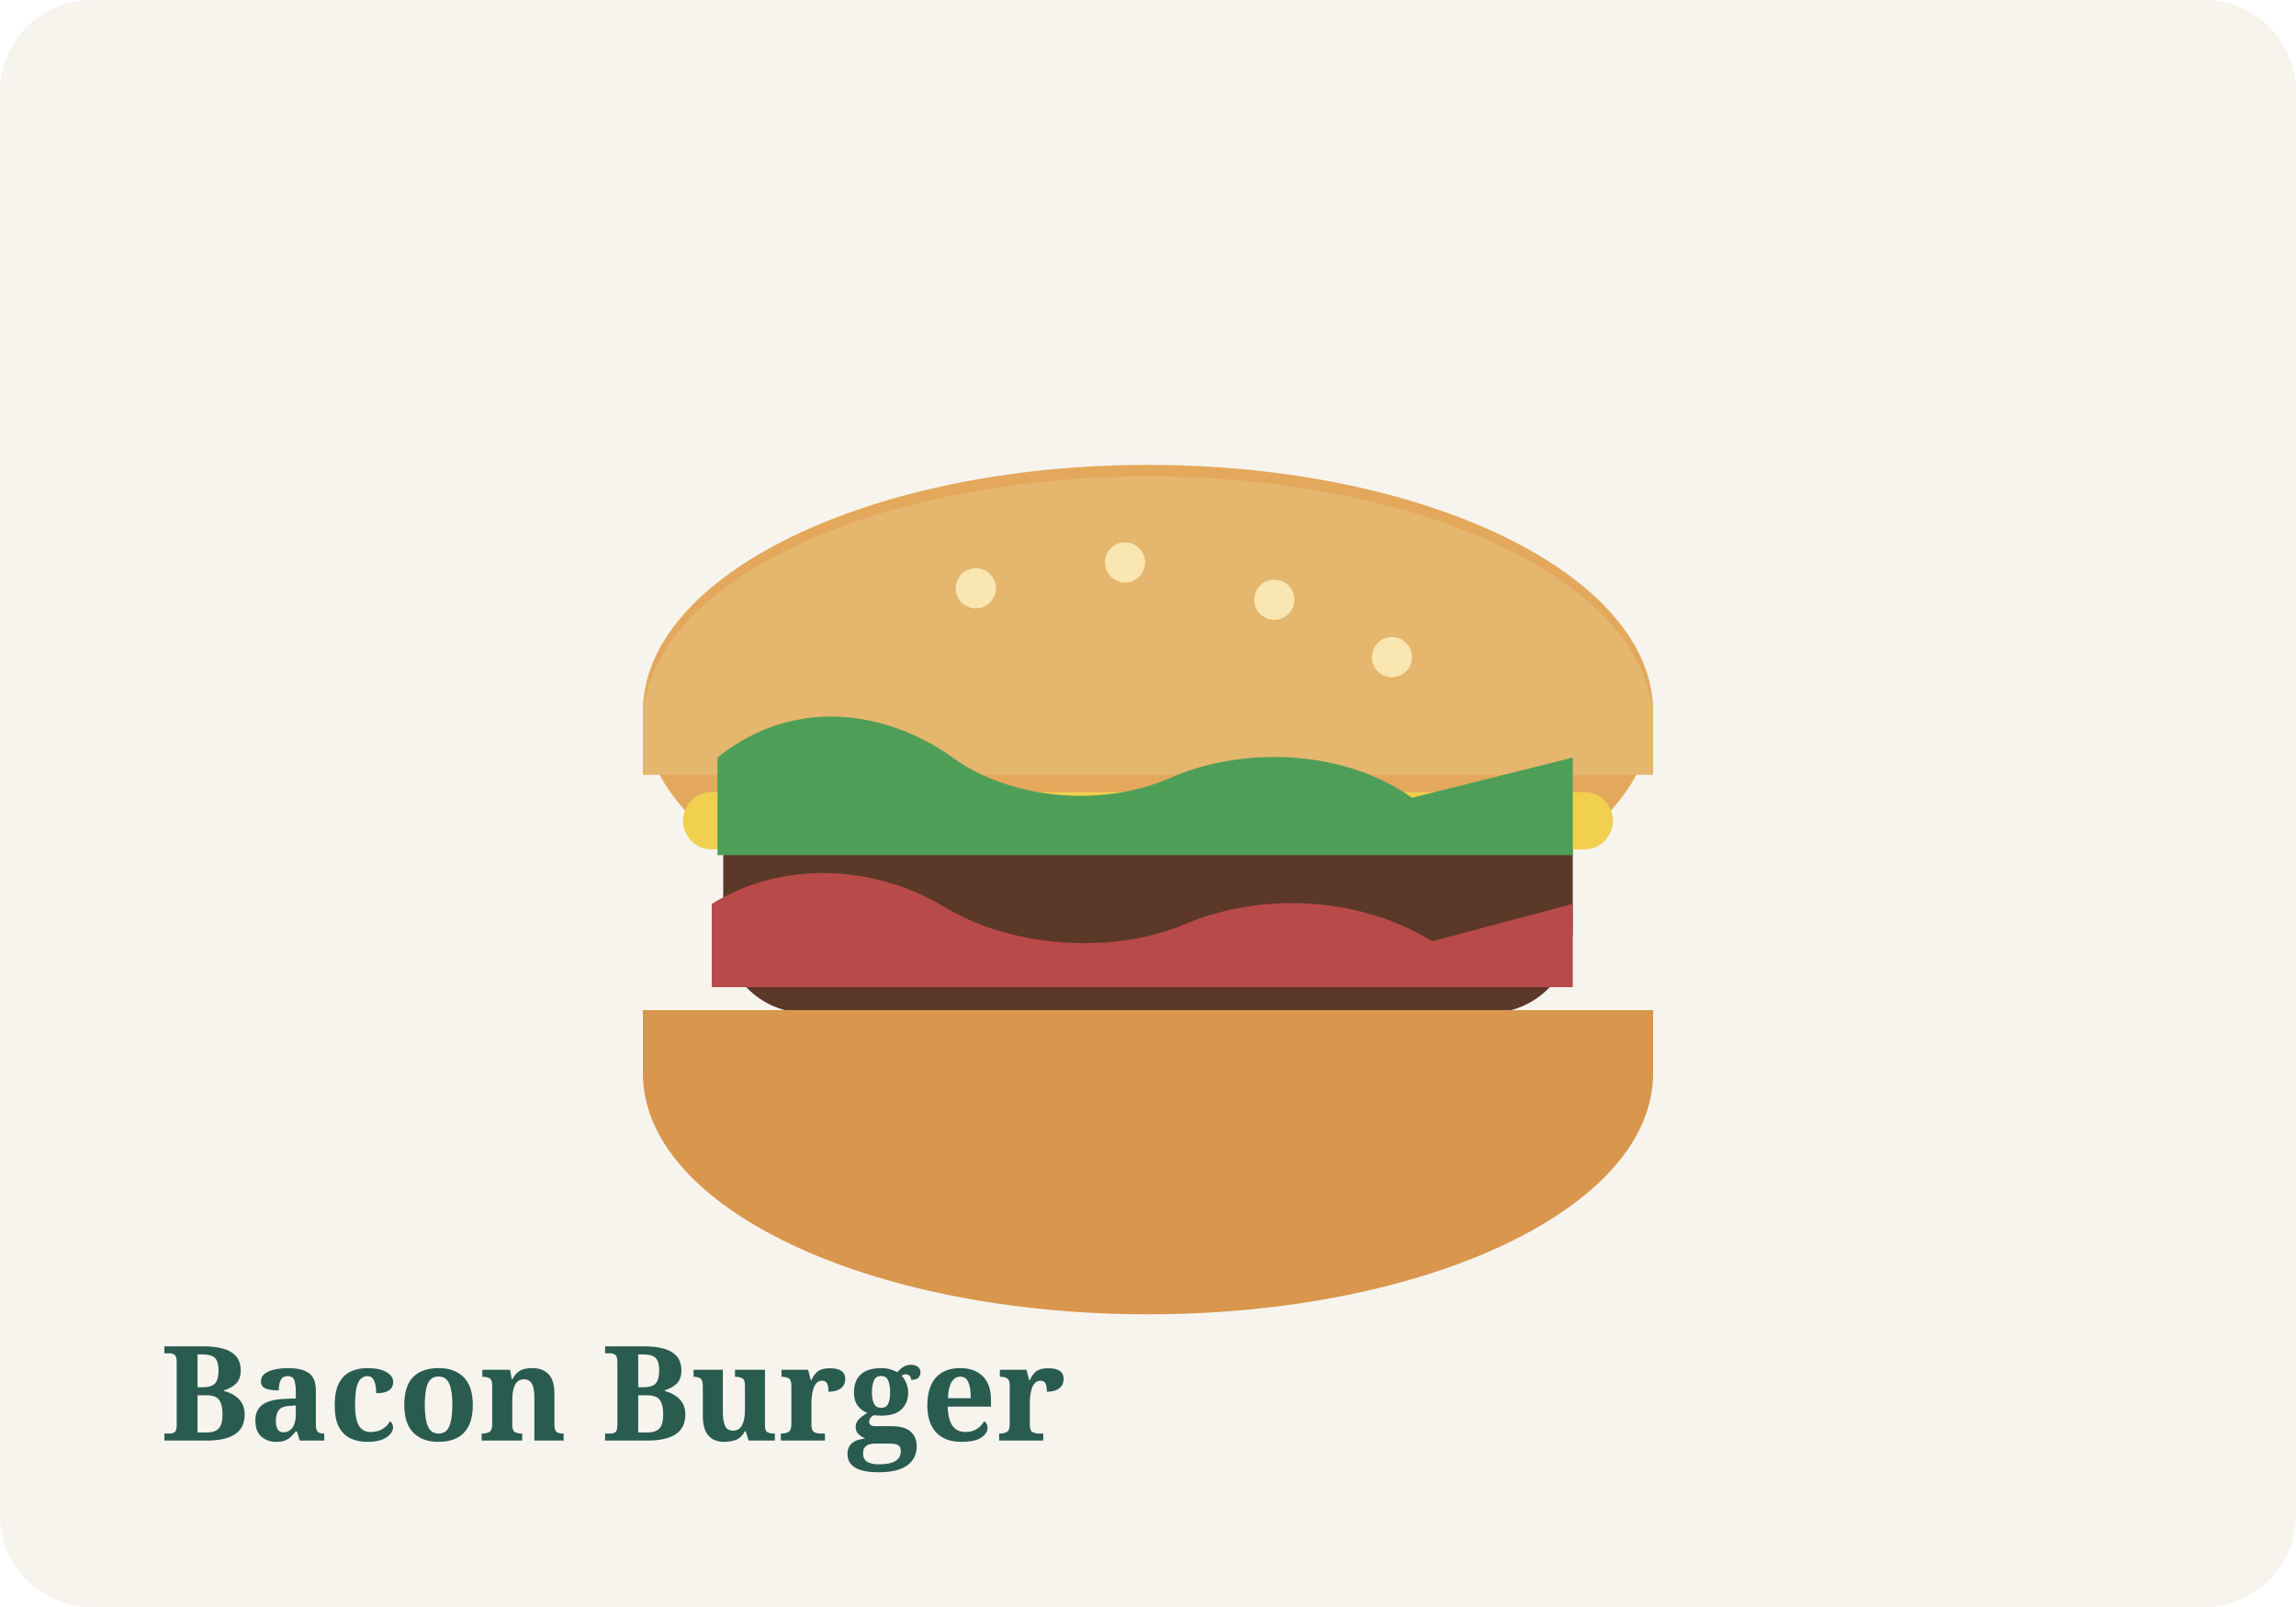
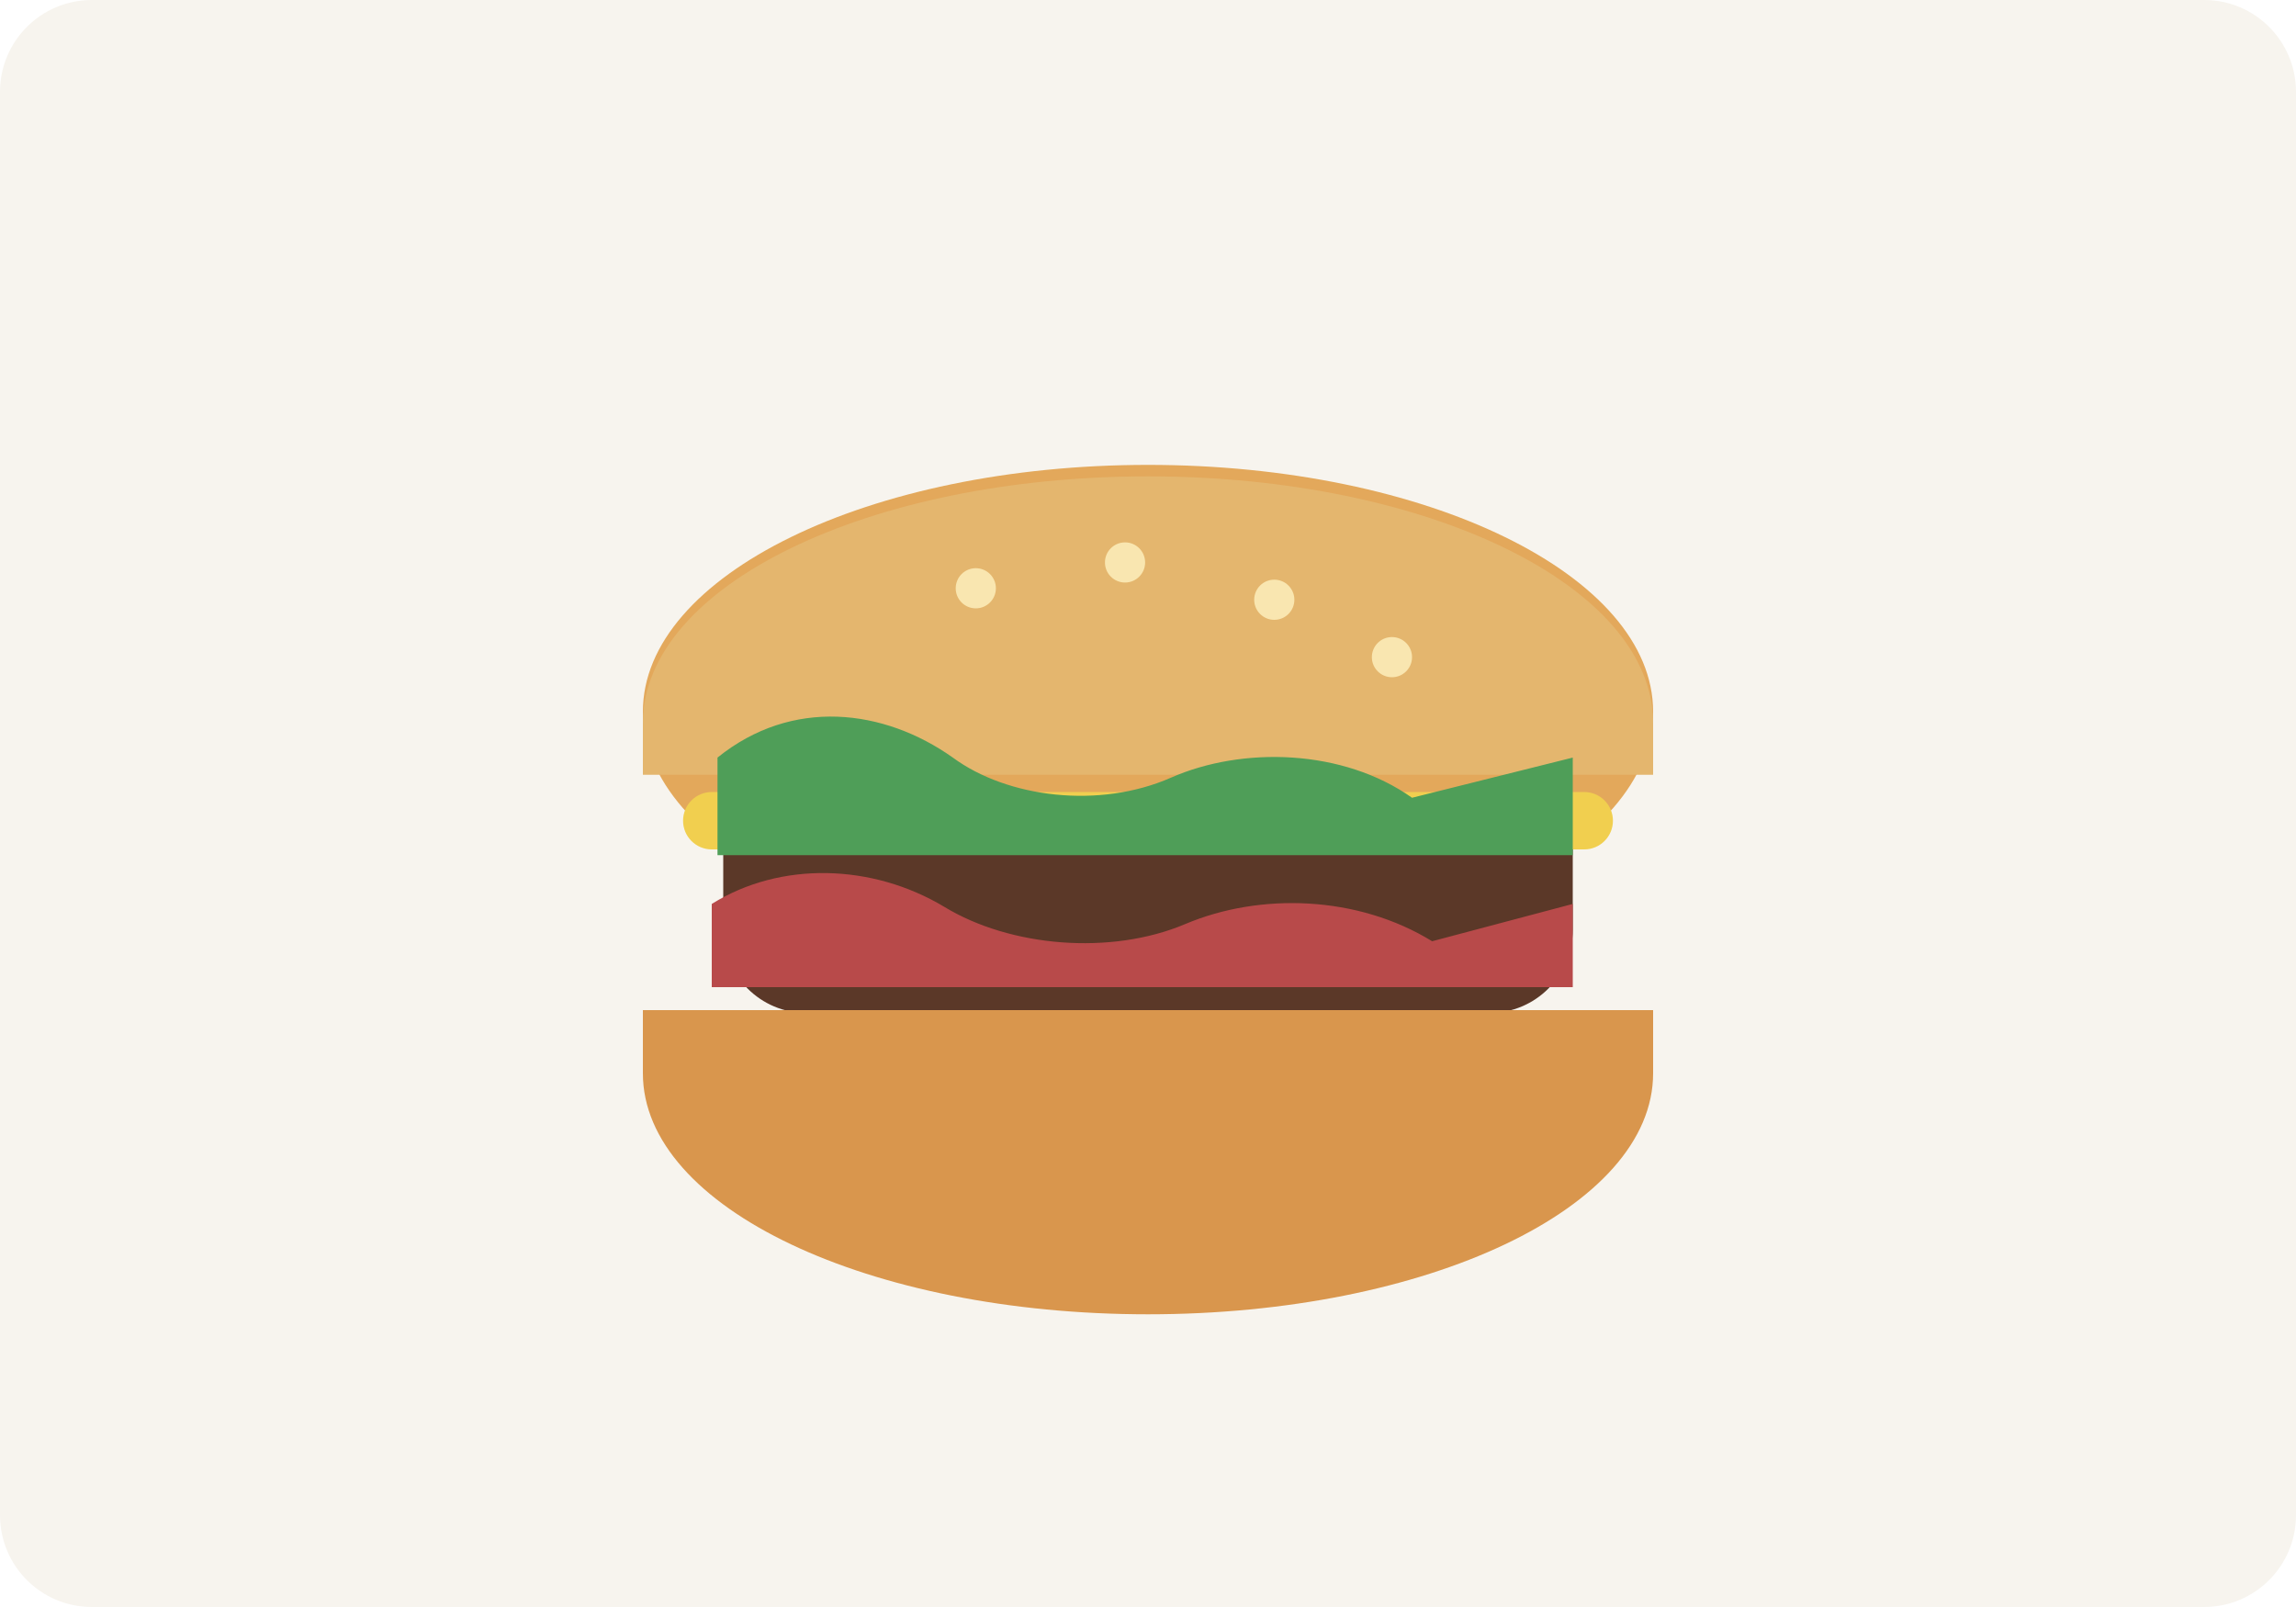
<svg xmlns="http://www.w3.org/2000/svg" width="800" height="560" viewBox="0 0 800 560" fill="none">
  <rect width="800" height="560" rx="32" fill="#F7F4EE" />
  <ellipse cx="400" cy="248" rx="176" ry="86" fill="#E3A85B" />
  <path d="M224 252C224 204 303 166 400 166C497 166 576 204 576 252V270H224V252Z" fill="#E4B66E" />
  <circle cx="340" cy="205" r="7" fill="#F9E6B0" />
  <circle cx="392" cy="196" r="7" fill="#F9E6B0" />
  <circle cx="444" cy="209" r="7" fill="#F9E6B0" />
  <circle cx="485" cy="229" r="7" fill="#F9E6B0" />
  <path d="M252 292H548V324C548 340 535 353 519 353H281C265 353 252 340 252 324V292Z" fill="#5B3828" />
  <rect x="238" y="276" width="324" height="20" rx="10" fill="#F1CF4F" />
  <path d="M250 264C276 243 308 247 332 264C351 278 383 282 408 271C433 260 468 261 492 278L548 264V298H250V264Z" fill="#4F9E58" />
  <path d="M248 315C272 300 304 301 329 316C352 330 387 333 413 322C439 311 473 312 499 328L548 315V344H248V315Z" fill="#B84A4A" />
  <path d="M224 352H576V374C576 421 497 458 400 458C303 458 224 421 224 374V352Z" fill="#D9964D" />
-   <text x="56" y="502" fill="#295C4F" font-family="Georgia, serif" font-size="46" font-weight="700">Bacon Burger</text>
</svg>
